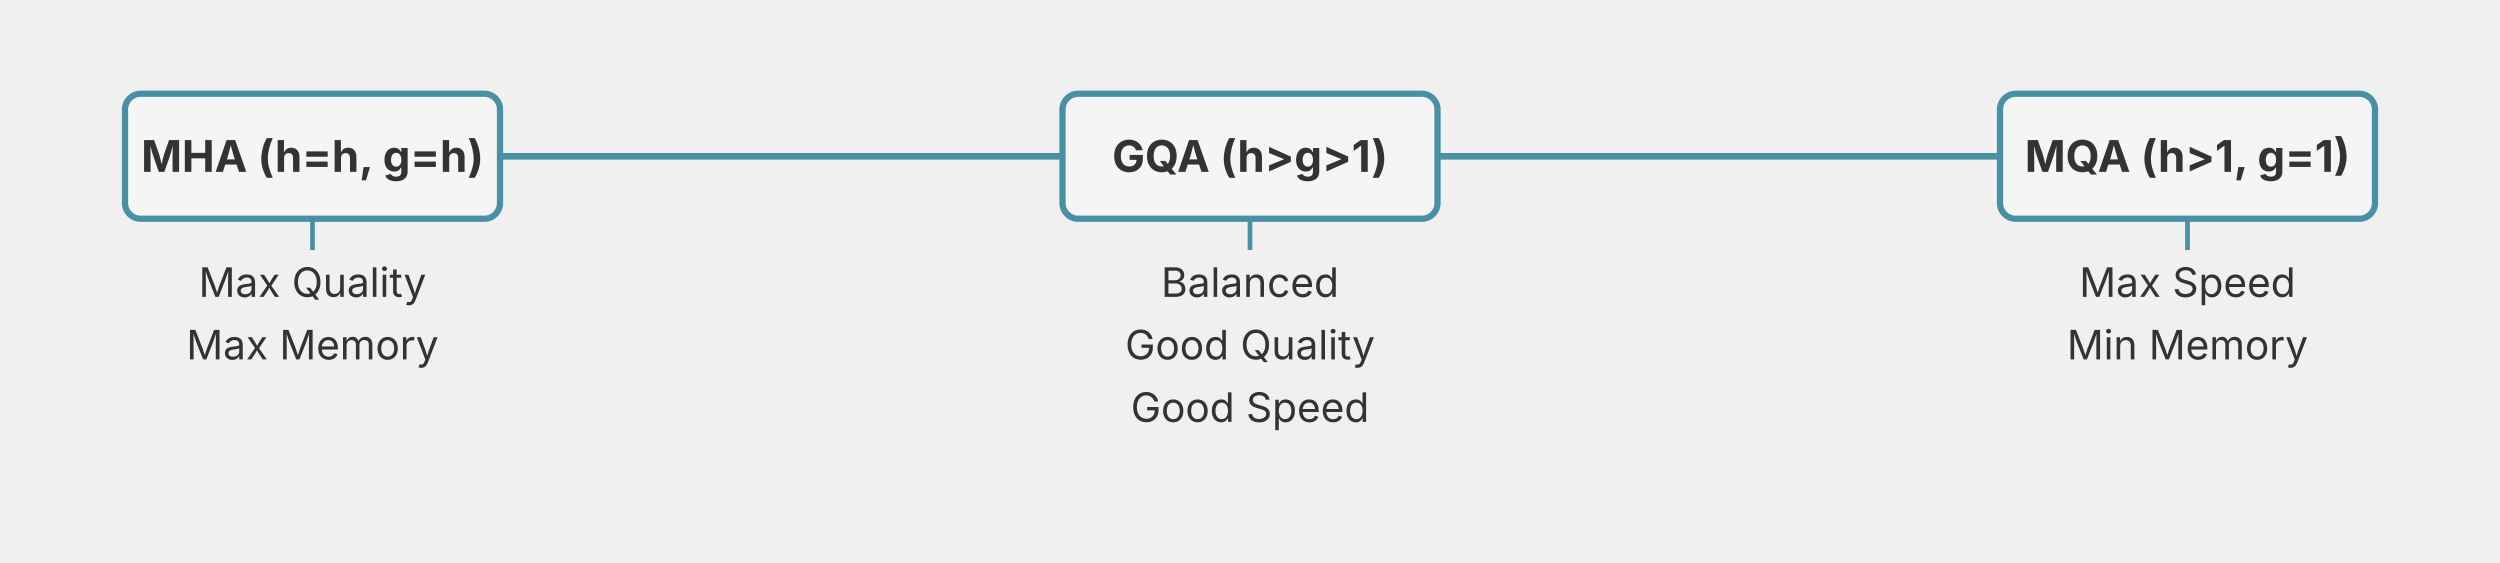
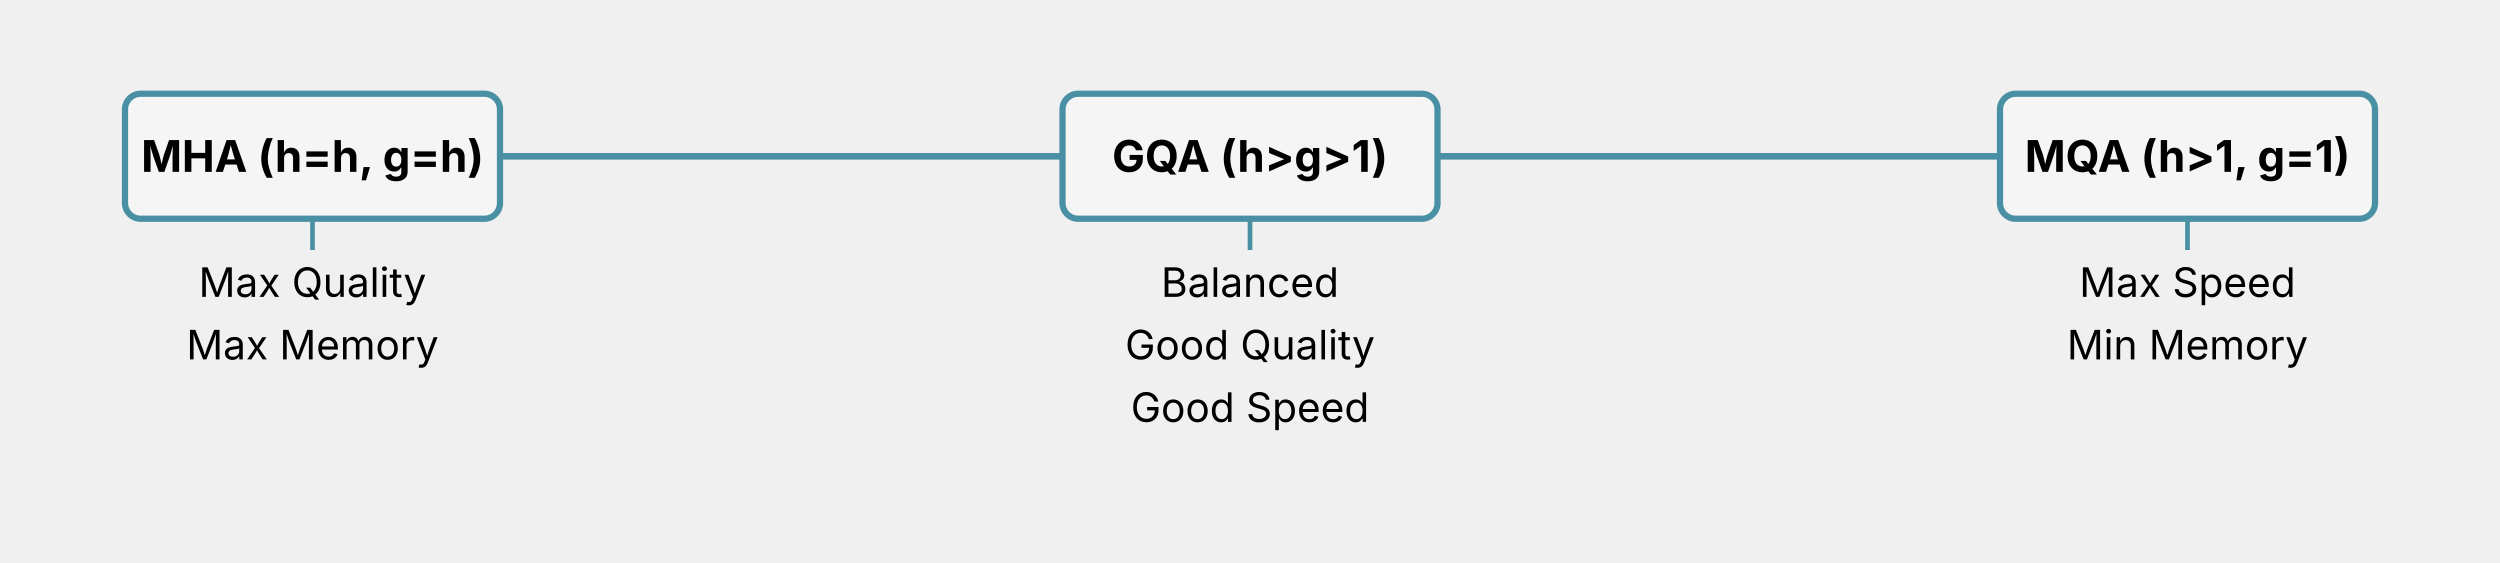
<svg xmlns="http://www.w3.org/2000/svg" viewBox="0 0 800 180">
+   <style>
+     /* Light mode (default) */
+     text { fill: #000000; }
+     .axis-text { fill: #000000; }
+     .label-text { fill: #666666; }
+     line[stroke="#333"] { stroke: #333333; }
+ 
+     /* Dark mode */
+     @media (prefers-color-scheme: dark) {
+       text { fill: #ffffff; }
+       .axis-text { fill: #ffffff; }
+       .label-text { fill: #cccccc; }
+       line[stroke="#333"] { stroke: #cccccc; }
+ 
+       /* Keep white text white in dark mode (for colored backgrounds) */
+       text[fill="#fff"],
+       text[fill="#ffffff"],
+       text[fill="white"] {
+         fill: #ffffff;
+       }
+ 
+       /* Keep colored text readable in dark mode */
+       text[fill="#E57373"] { fill: #ef5350; }
+       text[fill="#81C784"] { fill: #66bb6a; }
+       text[fill="#FFB74D"] { fill: #ffa726; }
+       text[fill="#4A90A4"] { fill: #4fc3f7; }
+     }
+   </style>
  <defs>
    <marker id="arrowhead" markerWidth="10" markerHeight="10" refX="9" refY="3" orient="auto">
      <polygon points="0 0, 10 3, 0 6" fill="#4A90A4" />
    </marker>
  </defs>
  <line x1="100" y1="50" x2="700" y2="50" stroke="#4A90A4" stroke-width="2" marker-end="url(#arrowhead)" />
  <line x1="700" y1="50" x2="100" y2="50" stroke="#4A90A4" stroke-width="2" />
  <rect x="40" y="30" width="120" height="40" fill="#f5f5f5" stroke="#4A90A4" stroke-width="2" rx="5" />
  <text x="100" y="55" text-anchor="middle" font-family="system-ui, -apple-system, sans-serif" font-size="14" fill="#333" font-weight="bold">MHA (h=h, g=h)</text>
  <rect x="340" y="30" width="120" height="40" fill="#f5f5f5" stroke="#4A90A4" stroke-width="2" rx="5" />
  <text x="400" y="55" text-anchor="middle" font-family="system-ui, -apple-system, sans-serif" font-size="14" fill="#333" font-weight="bold">GQA (h&gt;g&gt;1)</text>
  <rect x="640" y="30" width="120" height="40" fill="#f5f5f5" stroke="#4A90A4" stroke-width="2" rx="5" />
  <text x="700" y="55" text-anchor="middle" font-family="system-ui, -apple-system, sans-serif" font-size="14" fill="#333" font-weight="bold">MQA (h&gt;1, g=1)</text>
  <text x="100" y="95" text-anchor="middle" font-family="system-ui, -apple-system, sans-serif" font-size="13" fill="#333">Max Quality</text>
  <text x="100" y="115" text-anchor="middle" font-family="system-ui, -apple-system, sans-serif" font-size="13" fill="#333">Max Memory</text>
  <text x="400" y="95" text-anchor="middle" font-family="system-ui, -apple-system, sans-serif" font-size="13" fill="#333">Balanced</text>
  <text x="400" y="115" text-anchor="middle" font-family="system-ui, -apple-system, sans-serif" font-size="13" fill="#333">Good Quality</text>
  <text x="400" y="135" text-anchor="middle" font-family="system-ui, -apple-system, sans-serif" font-size="13" fill="#333">Good Speed</text>
  <text x="700" y="95" text-anchor="middle" font-family="system-ui, -apple-system, sans-serif" font-size="13" fill="#333">Max Speed</text>
  <text x="700" y="115" text-anchor="middle" font-family="system-ui, -apple-system, sans-serif" font-size="13" fill="#333">Min Memory</text>
  <line x1="100" y1="70" x2="100" y2="80" stroke="#4A90A4" stroke-width="1.5" />
  <line x1="400" y1="70" x2="400" y2="80" stroke="#4A90A4" stroke-width="1.5" />
  <line x1="700" y1="70" x2="700" y2="80" stroke="#4A90A4" stroke-width="1.5" />
</svg>
